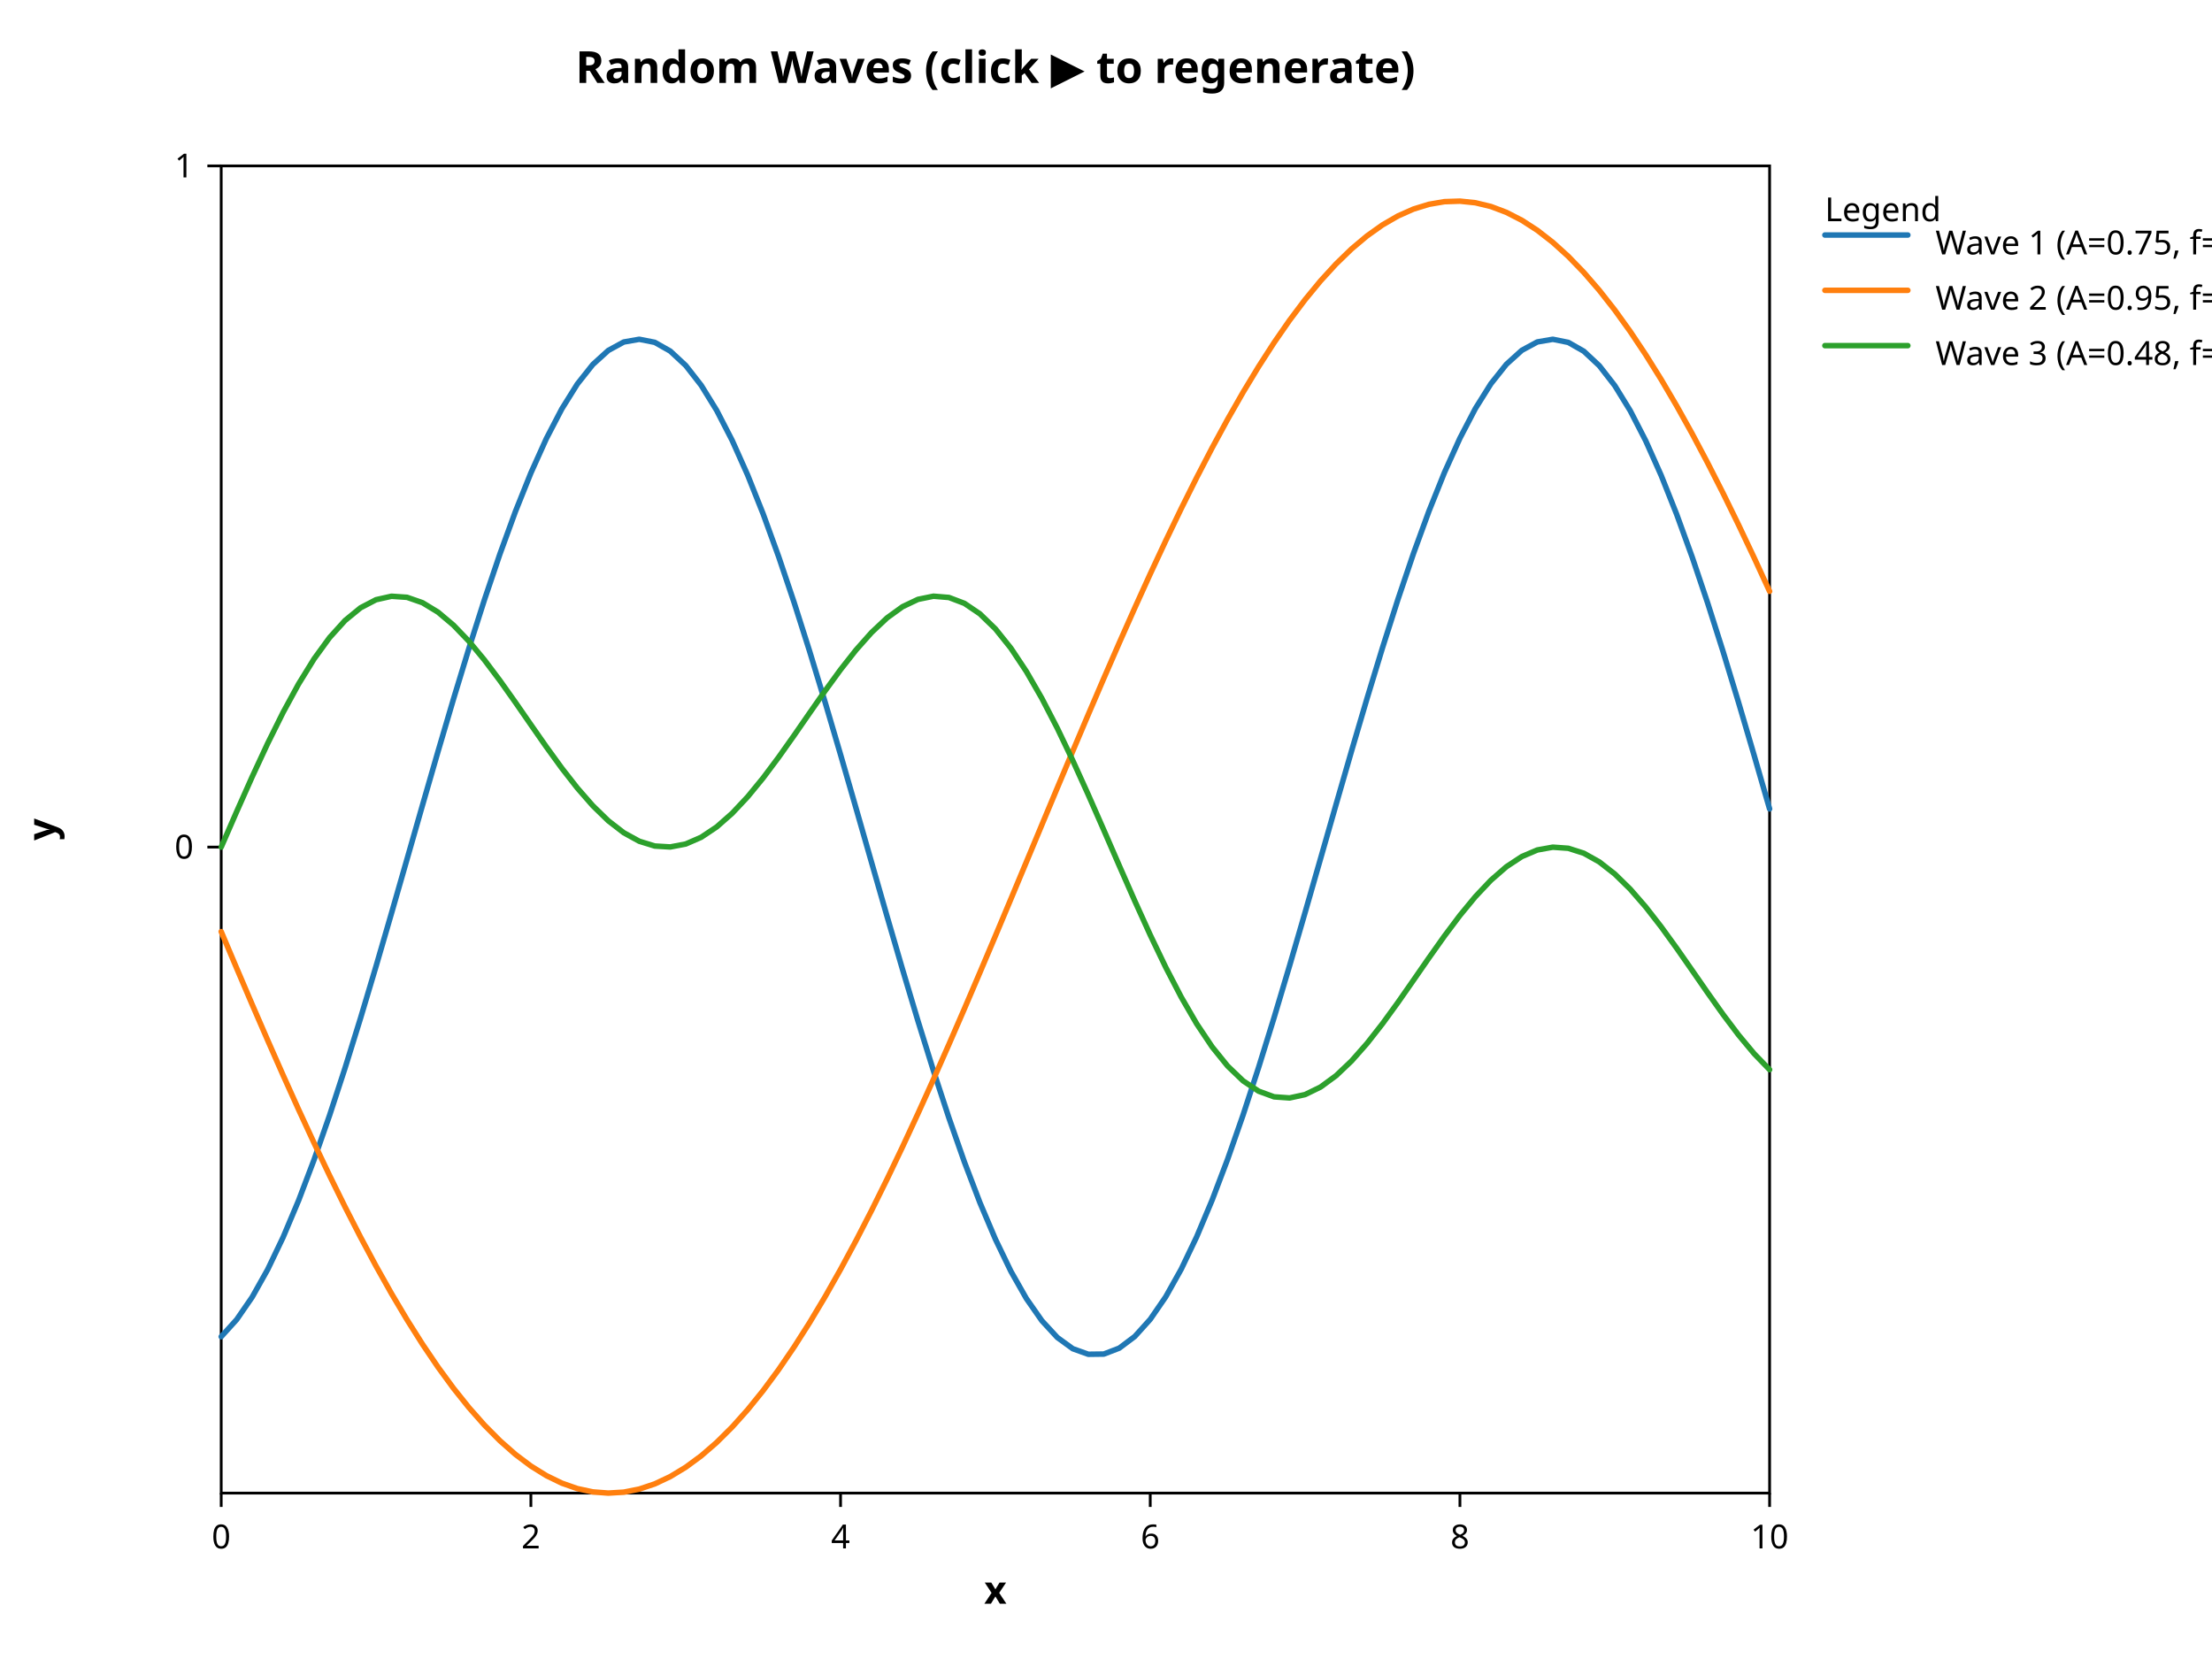
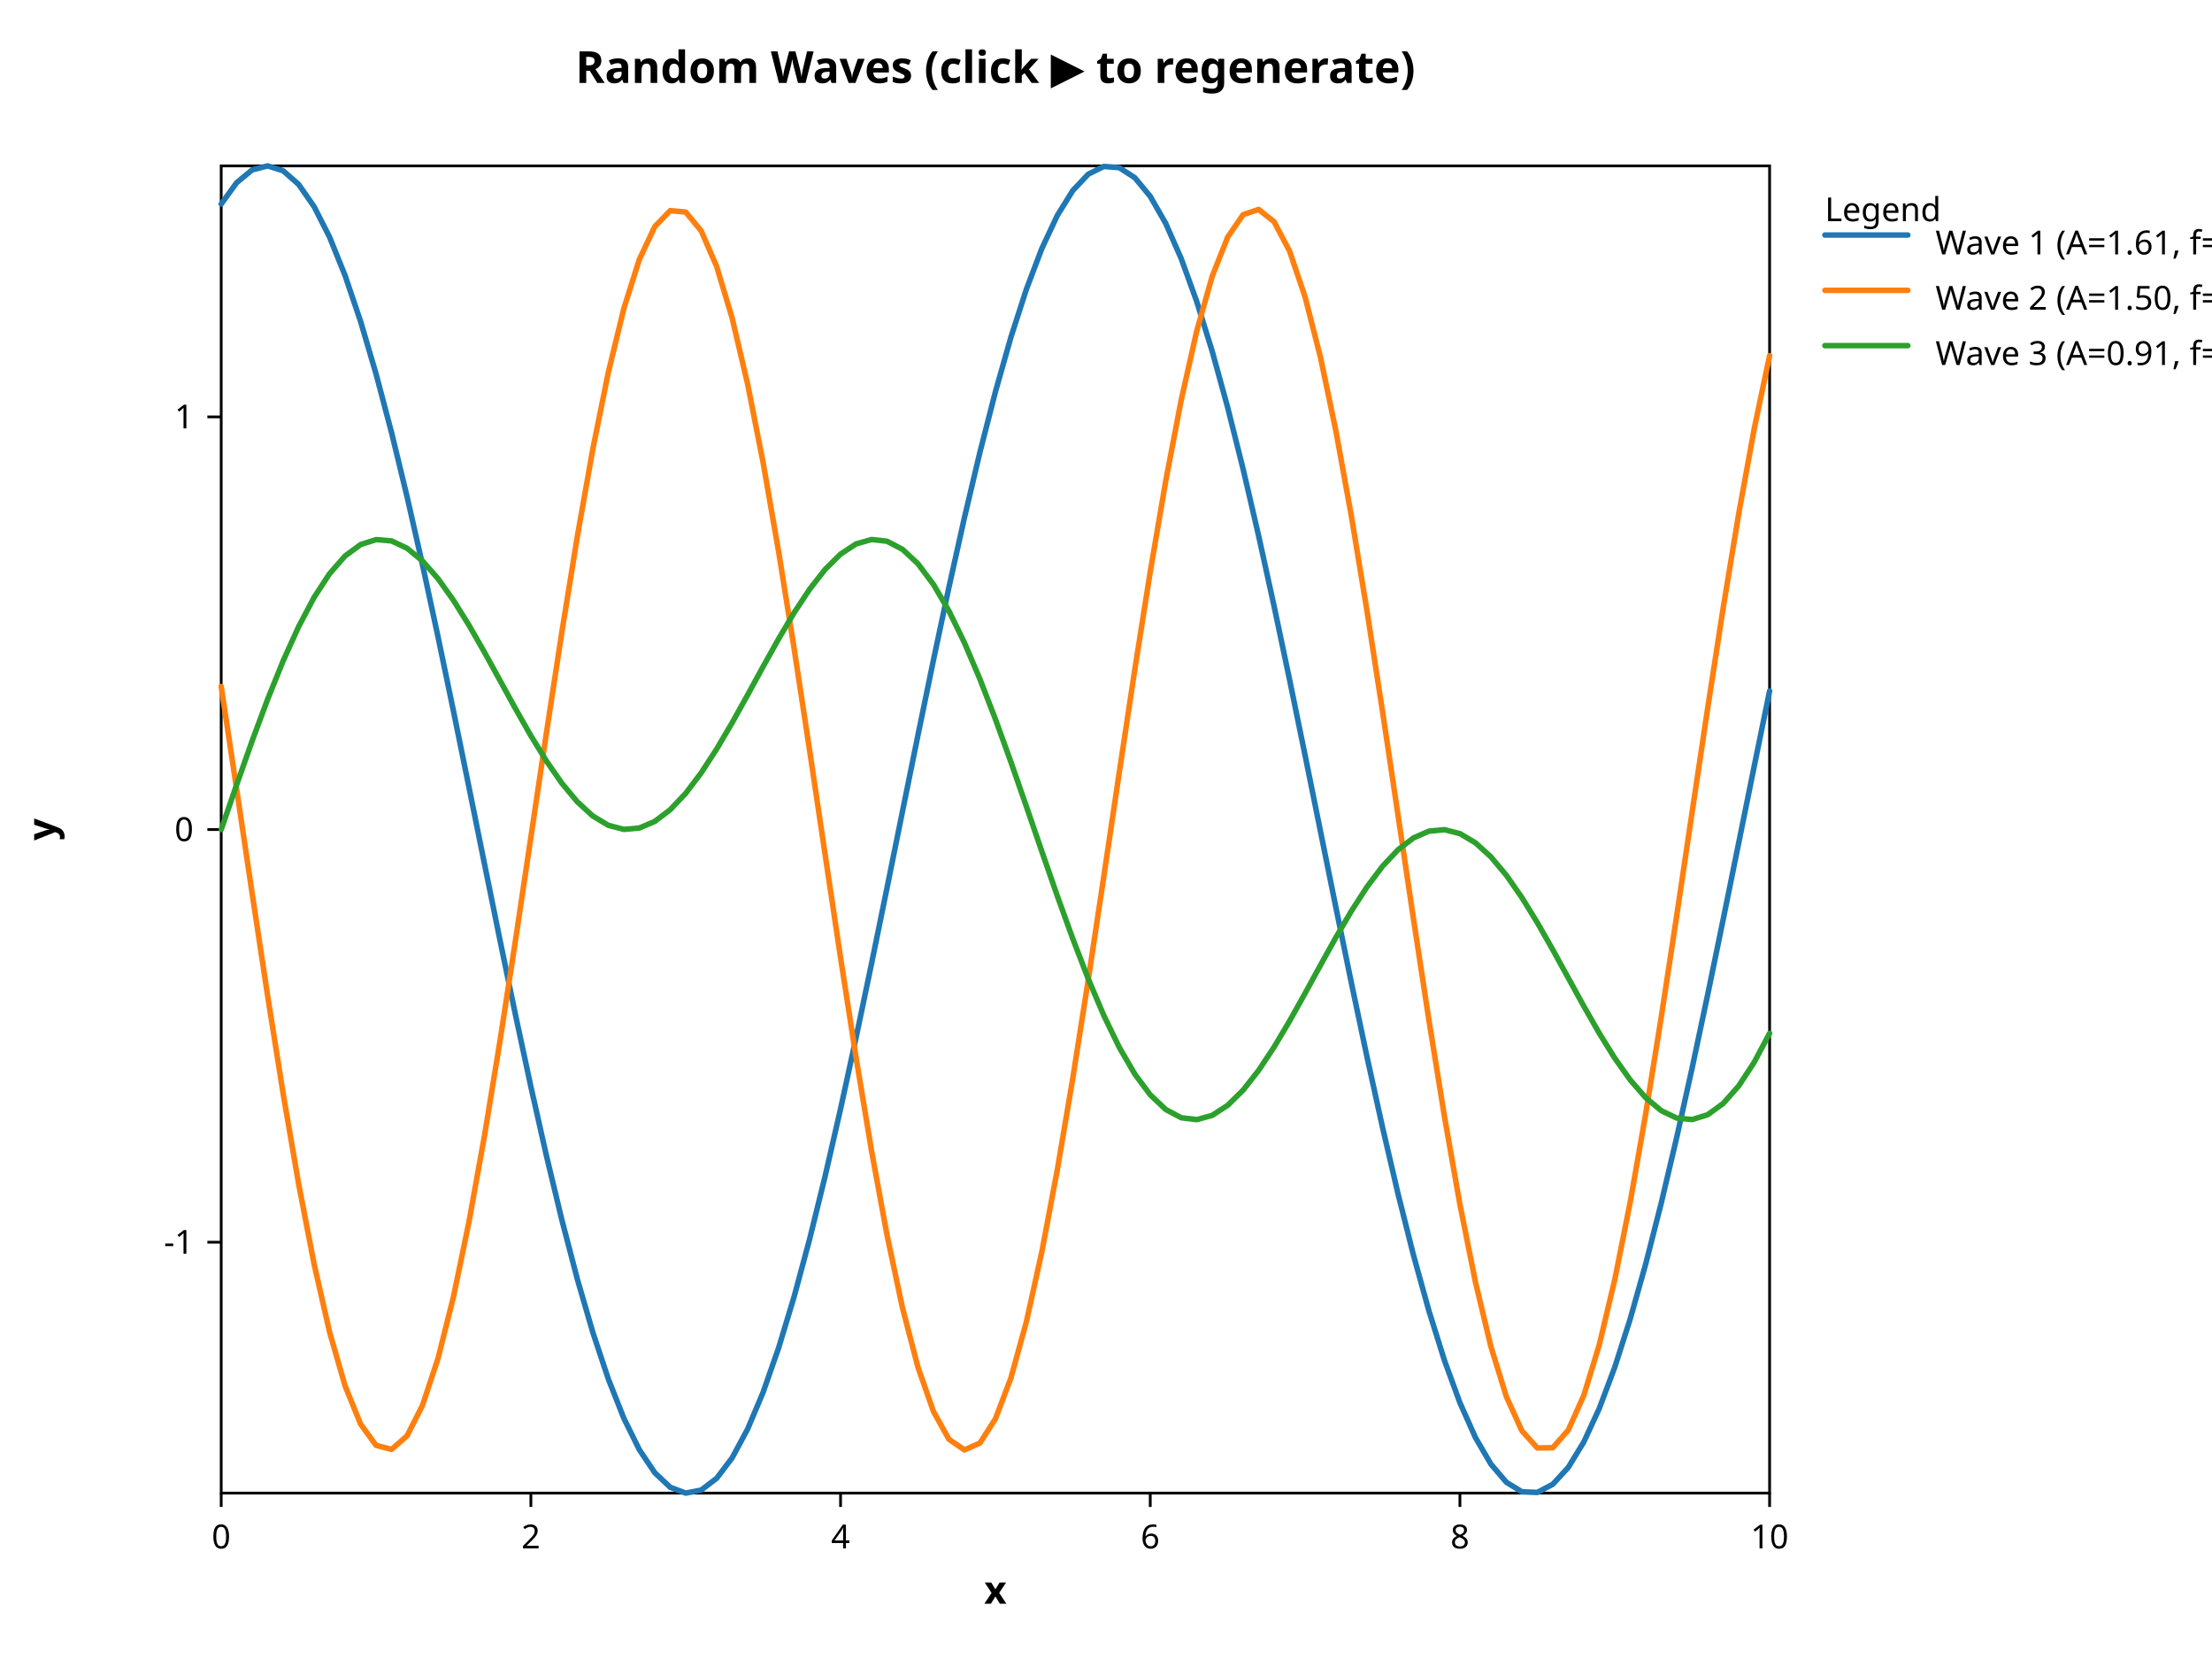
<svg xmlns="http://www.w3.org/2000/svg" width="800" height="600" viewBox="0 0 800 600">
  <defs>
    <clipPath id="plotClip">
      <rect x="80" y="60" width="560" height="480" />
    </clipPath>
  </defs>
  <rect x="0" y="0" width="800" height="600" fill="rgb(255,255,255)" />
  <rect x="80" y="60" width="560" height="480" fill="none" stroke="rgb(0,0,0)" stroke-width="1" />
  <line x1="80.0" y1="540" x2="80.0" y2="545" stroke="rgb(0,0,0)" stroke-width="1" />
  <text x="80.0" y="560" text-anchor="middle" font-family="SansSerif" font-size="12" fill="rgb(0,0,0)">0</text>
  <line x1="192.0" y1="540" x2="192.0" y2="545" stroke="rgb(0,0,0)" stroke-width="1" />
  <text x="192.0" y="560" text-anchor="middle" font-family="SansSerif" font-size="12" fill="rgb(0,0,0)">2</text>
  <line x1="304.0" y1="540" x2="304.0" y2="545" stroke="rgb(0,0,0)" stroke-width="1" />
  <text x="304.0" y="560" text-anchor="middle" font-family="SansSerif" font-size="12" fill="rgb(0,0,0)">4</text>
  <line x1="416.0" y1="540" x2="416.0" y2="545" stroke="rgb(0,0,0)" stroke-width="1" />
  <text x="416.0" y="560" text-anchor="middle" font-family="SansSerif" font-size="12" fill="rgb(0,0,0)">6</text>
  <line x1="528.0" y1="540" x2="528.0" y2="545" stroke="rgb(0,0,0)" stroke-width="1" />
  <text x="528.0" y="560" text-anchor="middle" font-family="SansSerif" font-size="12" fill="rgb(0,0,0)">8</text>
  <line x1="640.0" y1="540" x2="640.0" y2="545" stroke="rgb(0,0,0)" stroke-width="1" />
  <text x="640.0" y="560" text-anchor="middle" font-family="SansSerif" font-size="12" fill="rgb(0,0,0)">10</text>
-   <line x1="75" y1="306.361" x2="80" y2="306.361" stroke="rgb(0,0,0)" stroke-width="1" />
-   <text x="70" y="306.361" text-anchor="end" dominant-baseline="middle" font-family="SansSerif" font-size="12" fill="rgb(0,0,0)">0</text>
-   <line x1="75" y1="60.0" x2="80" y2="60.0" stroke="rgb(0,0,0)" stroke-width="1" />
-   <text x="70" y="60.0" text-anchor="end" dominant-baseline="middle" font-family="SansSerif" font-size="12" fill="rgb(0,0,0)">1</text>
+   <line x1="75" y1="449.262" x2="80" y2="449.262" stroke="rgb(0,0,0)" stroke-width="1" />
+   <text x="70" y="449.262" text-anchor="end" dominant-baseline="middle" font-family="SansSerif" font-size="12" fill="rgb(0,0,0)">-1</text>
+   <line x1="75" y1="300.018" x2="80" y2="300.018" stroke="rgb(0,0,0)" stroke-width="1" />
+   <text x="70" y="300.018" text-anchor="end" dominant-baseline="middle" font-family="SansSerif" font-size="12" fill="rgb(0,0,0)">0</text>
+   <line x1="75" y1="150.774" x2="80" y2="150.774" stroke="rgb(0,0,0)" stroke-width="1" />
+   <text x="70" y="150.774" text-anchor="end" dominant-baseline="middle" font-family="SansSerif" font-size="12" fill="rgb(0,0,0)">1</text>
  <text x="360" y="580" text-anchor="middle" font-family="SansSerif" font-size="14" font-weight="bold" fill="rgb(0,0,0)">x</text>
  <text x="20" y="300" text-anchor="middle" font-family="SansSerif" font-size="14" font-weight="bold" fill="rgb(0,0,0)" transform="rotate(-90 20 300)">y</text>
  <text x="360" y="30" text-anchor="middle" font-family="SansSerif" font-size="16" font-weight="bold" fill="rgb(0,0,0)">Random Waves (click ▶ to regenerate)</text>
-   <path d="M 80.0 483.425 L 85.6 477.237 L 91.2 469.113 L 96.8 459.143 L 102.4 447.442 L 108.0 434.142 L 113.6 419.393 L 119.2 403.363 L 124.8 386.234 L 130.4 368.199 L 136.0 349.464 L 141.6 330.239 L 147.2 310.744 L 152.8 291.2 L 158.4 271.827 L 164.0 252.846 L 169.6 234.471 L 175.2 216.912 L 180.8 200.366 L 186.4 185.021 L 192.0 171.052 L 197.6 158.617 L 203.2 147.856 L 208.8 138.892 L 214.4 131.826 L 220.0 126.739 L 225.6 123.687 L 231.2 122.706 L 236.8 123.807 L 242.4 126.977 L 248.0 132.181 L 253.6 139.358 L 259.2 148.429 L 264.8 159.29 L 270.4 171.817 L 276.0 185.87 L 281.6 201.289 L 287.2 217.898 L 292.8 235.511 L 298.4 253.926 L 304.0 272.936 L 309.6 292.324 L 315.2 311.872 L 320.8 331.357 L 326.4 350.559 L 332.0 369.26 L 337.6 387.248 L 343.2 404.319 L 348.8 420.28 L 354.4 434.95 L 360.0 448.162 L 365.6 459.766 L 371.2 469.632 L 376.8 477.647 L 382.4 483.721 L 388.0 487.785 L 393.6 489.791 L 399.2 489.719 L 404.8 487.569 L 410.4 483.364 L 416.0 477.153 L 421.6 469.007 L 427.2 459.016 L 432.8 447.296 L 438.4 433.978 L 444.0 419.213 L 449.6 403.169 L 455.2 386.028 L 460.8 367.984 L 466.4 349.242 L 472.0 330.013 L 477.6 310.516 L 483.2 290.973 L 488.8 271.603 L 494.4 252.628 L 500.0 234.261 L 505.6 216.712 L 511.2 200.179 L 516.8 184.85 L 522.4 170.898 L 528.0 158.481 L 533.6 147.741 L 539.2 138.798 L 544.8 131.755 L 550.4 126.691 L 556.0 123.664 L 561.6 122.707 L 567.2 123.832 L 572.8 127.026 L 578.4 132.253 L 584.0 139.453 L 589.6 148.545 L 595.2 159.426 L 600.8 171.973 L 606.4 186.042 L 612.0 201.476 L 617.6 218.098 L 623.2 235.721 L 628.8 254.145 L 634.4 273.16 L 640.0 292.552" fill="none" stroke="rgb(31,119,180)" stroke-width="2.0" stroke-linecap="round" stroke-linejoin="round" />
-   <path d="M 80.0 336.934 L 85.6 350.184 L 91.2 363.288 L 96.8 376.205 L 102.4 388.891 L 108.0 401.306 L 113.6 413.406 L 119.2 425.154 L 124.8 436.51 L 130.4 447.436 L 136.0 457.896 L 141.6 467.857 L 147.2 477.285 L 152.8 486.149 L 158.4 494.42 L 164.0 502.07 L 169.6 509.075 L 175.2 515.41 L 180.8 521.056 L 186.4 525.994 L 192.0 530.206 L 197.6 533.681 L 203.2 536.405 L 208.8 538.37 L 214.4 539.57 L 220.0 540.0 L 225.6 539.659 L 231.2 538.549 L 236.8 536.672 L 242.4 534.036 L 248.0 530.648 L 253.6 526.521 L 259.2 521.666 L 264.8 516.102 L 270.4 509.845 L 276.0 502.918 L 281.6 495.341 L 287.2 487.141 L 292.8 478.345 L 298.4 468.981 L 304.0 459.08 L 309.6 448.676 L 315.2 437.802 L 320.8 426.494 L 326.4 414.79 L 332.0 402.728 L 337.6 390.349 L 343.2 377.692 L 348.8 364.8 L 354.4 351.715 L 360.0 338.48 L 365.6 325.139 L 371.2 311.737 L 376.8 298.316 L 382.4 284.923 L 388.0 271.6 L 393.6 258.391 L 399.2 245.341 L 404.8 232.492 L 410.4 219.887 L 416.0 207.568 L 421.6 195.574 L 427.2 183.946 L 432.8 172.721 L 438.4 161.938 L 444.0 151.631 L 449.6 141.835 L 455.2 132.582 L 460.8 123.902 L 466.4 115.823 L 472.0 108.374 L 477.6 101.578 L 483.2 95.458 L 488.8 90.033 L 494.4 85.322 L 500.0 81.341 L 505.6 78.102 L 511.2 75.616 L 516.8 73.891 L 522.4 72.934 L 528.0 72.747 L 533.6 73.33 L 539.2 74.683 L 544.8 76.799 L 550.4 79.674 L 556.0 83.296 L 561.6 87.654 L 567.2 92.734 L 572.8 98.518 L 578.4 104.989 L 584.0 112.124 L 589.6 119.9 L 595.2 128.291 L 600.8 137.269 L 606.4 146.806 L 612.0 156.868 L 617.6 167.425 L 623.2 178.439 L 628.8 189.876 L 634.4 201.697 L 640.0 213.863" fill="none" stroke="rgb(255,127,14)" stroke-width="2.0" stroke-linecap="round" stroke-linejoin="round" />
-   <path d="M 80.0 306.361 L 85.6 293.516 L 91.2 280.938 L 96.8 268.889 L 102.4 257.616 L 108.0 247.345 L 113.6 238.279 L 119.2 230.586 L 124.8 224.401 L 130.4 219.819 L 136.0 216.895 L 141.6 215.641 L 147.2 216.025 L 152.8 217.976 L 158.4 221.38 L 164.0 226.091 L 169.6 231.928 L 175.2 238.683 L 180.8 246.127 L 186.4 254.017 L 192.0 262.1 L 197.6 270.122 L 203.2 277.835 L 208.8 285.001 L 214.4 291.404 L 220.0 296.849 L 225.6 301.173 L 231.2 304.246 L 236.8 305.977 L 242.4 306.313 L 248.0 305.246 L 253.6 302.806 L 259.2 299.067 L 264.8 294.14 L 270.4 288.173 L 276.0 281.346 L 281.6 273.866 L 287.2 265.962 L 292.8 257.876 L 298.4 249.862 L 304.0 242.174 L 309.6 235.059 L 315.2 228.756 L 320.8 223.482 L 326.4 219.432 L 332.0 216.769 L 337.6 215.624 L 343.2 216.088 L 348.8 218.212 L 354.4 222.004 L 360.0 227.431 L 365.6 234.417 L 371.2 242.845 L 376.8 252.563 L 382.4 263.383 L 388.0 275.091 L 393.6 287.447 L 399.2 300.198 L 404.8 313.077 L 410.4 325.816 L 416.0 338.15 L 421.6 349.824 L 427.2 360.601 L 432.8 370.267 L 438.4 378.636 L 444.0 385.557 L 449.6 390.915 L 455.2 394.637 L 460.8 396.689 L 466.4 397.082 L 472.0 395.869 L 477.6 393.144 L 483.2 389.038 L 488.8 383.716 L 494.4 377.373 L 500.0 370.229 L 505.6 362.521 L 511.2 354.498 L 516.8 346.416 L 522.4 338.524 L 528.0 331.068 L 533.6 324.274 L 539.2 318.349 L 544.8 313.47 L 550.4 309.784 L 556.0 307.402 L 561.6 306.395 L 567.2 306.792 L 572.8 308.581 L 578.4 311.711 L 584.0 316.086 L 589.6 321.575 L 595.2 328.015 L 600.8 335.21 L 606.4 342.94 L 612.0 350.97 L 617.6 359.05 L 623.2 366.926 L 628.8 374.346 L 634.4 381.066 L 640.0 386.858" fill="none" stroke="rgb(44,160,44)" stroke-width="2.0" stroke-linecap="round" stroke-linejoin="round" />
+   <path d="M 80.0 73.789 L 85.6 66.057 L 91.2 61.44 L 96.8 60.0 L 102.4 61.757 L 108.0 66.686 L 113.6 74.723 L 119.2 85.761 L 124.8 99.651 L 130.4 116.21 L 136.0 135.217 L 141.6 156.419 L 147.2 179.533 L 152.8 204.251 L 158.4 230.245 L 164.0 257.168 L 169.6 284.662 L 175.2 312.36 L 180.8 339.894 L 186.4 366.897 L 192.0 393.009 L 197.6 417.883 L 203.2 441.187 L 208.8 462.611 L 214.4 481.87 L 220.0 498.707 L 225.6 512.898 L 231.2 524.254 L 236.8 532.624 L 242.4 537.896 L 248.0 540.0 L 253.6 538.908 L 259.2 534.635 L 264.8 527.238 L 270.4 516.814 L 276.0 503.503 L 281.6 487.483 L 287.2 468.966 L 292.8 448.199 L 298.4 425.458 L 304.0 401.047 L 309.6 375.291 L 315.2 348.532 L 320.8 321.127 L 326.4 293.441 L 332.0 265.843 L 337.6 238.699 L 343.2 212.373 L 348.8 187.213 L 354.4 163.556 L 360.0 141.716 L 365.6 121.984 L 371.2 104.623 L 376.8 89.865 L 382.4 77.905 L 388.0 68.903 L 393.6 62.979 L 399.2 60.211 L 404.8 60.637 L 410.4 64.251 L 416.0 71.005 L 421.6 80.809 L 427.2 93.532 L 432.8 109.005 L 438.4 127.022 L 444.0 147.342 L 449.6 169.696 L 455.2 193.785 L 460.8 219.289 L 466.4 245.868 L 472.0 273.169 L 477.6 300.826 L 483.2 328.473 L 488.8 355.742 L 494.4 382.268 L 500.0 407.698 L 505.6 431.695 L 511.2 453.938 L 516.8 474.131 L 522.4 492.006 L 528.0 507.324 L 533.6 519.881 L 539.2 529.51 L 544.8 536.082 L 550.4 539.512 L 556.0 539.751 L 561.6 536.798 L 567.2 530.692 L 572.8 521.514 L 578.4 509.386 L 584.0 494.47 L 589.6 476.964 L 595.2 457.102 L 600.8 435.147 L 606.4 411.394 L 612.0 386.157 L 617.6 359.773 L 623.2 332.593 L 628.8 304.979 L 634.4 277.299 L 640.0 249.922" fill="none" stroke="rgb(31,119,180)" stroke-width="2.0" stroke-linecap="round" stroke-linejoin="round" />
+   <path d="M 80.0 248.262 L 85.6 285.523 L 91.2 323.193 L 96.8 360.21 L 102.4 395.529 L 108.0 428.157 L 113.6 457.172 L 119.2 481.756 L 124.8 501.218 L 130.4 515.007 L 136.0 522.736 L 141.6 524.186 L 147.2 519.316 L 152.8 508.265 L 158.4 491.343 L 164.0 469.027 L 169.6 441.947 L 175.2 410.866 L 180.8 376.659 L 186.4 340.293 L 192.0 302.791 L 197.6 265.21 L 203.2 228.612 L 208.8 194.026 L 214.4 162.428 L 220.0 134.708 L 225.6 111.649 L 231.2 93.901 L 236.8 81.963 L 242.4 76.172 L 248.0 76.691 L 253.6 83.506 L 259.2 96.425 L 264.8 115.083 L 270.4 138.955 L 276.0 167.367 L 281.6 199.519 L 287.2 234.503 L 292.8 271.335 L 298.4 308.976 L 304.0 346.363 L 309.6 382.445 L 315.2 416.202 L 320.8 446.685 L 326.4 473.032 L 332.0 494.503 L 337.6 510.49 L 343.2 520.545 L 348.8 524.382 L 354.4 521.895 L 360.0 513.152 L 365.6 498.402 L 371.2 478.058 L 376.8 452.696 L 382.4 423.029 L 388.0 389.895 L 393.6 354.227 L 399.2 317.031 L 404.8 279.355 L 410.4 242.262 L 416.0 206.797 L 421.6 173.96 L 427.2 144.676 L 432.8 119.772 L 438.4 99.949 L 444.0 85.766 L 449.6 77.623 L 455.2 75.75 L 460.8 80.199 L 466.4 90.844 L 472.0 107.387 L 477.6 129.36 L 483.2 156.143 L 488.8 186.983 L 494.4 221.009 L 500.0 257.263 L 505.6 294.722 L 511.2 332.33 L 516.8 369.028 L 522.4 403.779 L 528.0 435.606 L 533.6 463.611 L 539.2 487.003 L 544.8 505.125 L 550.4 517.464 L 556.0 523.673 L 561.6 523.578 L 567.2 517.18 L 572.8 504.66 L 578.4 486.371 L 584.0 462.829 L 589.6 434.697 L 595.2 402.768 L 600.8 367.943 L 606.4 331.202 L 612.0 293.583 L 617.6 256.145 L 623.2 219.944 L 628.8 186.001 L 634.4 155.271 L 640.0 128.622" fill="none" stroke="rgb(255,127,14)" stroke-width="2.0" stroke-linecap="round" stroke-linejoin="round" />
+   <path d="M 80.0 300.018 L 85.6 283.773 L 91.2 267.933 L 96.8 252.892 L 102.4 239.017 L 108.0 226.641 L 113.6 216.048 L 119.2 207.47 L 124.8 201.073 L 130.4 196.958 L 136.0 195.156 L 141.6 195.627 L 147.2 198.261 L 152.8 202.884 L 158.4 209.262 L 164.0 217.11 L 169.6 226.1 L 175.2 235.873 L 180.8 246.052 L 186.4 256.251 L 192.0 266.09 L 197.6 275.208 L 203.2 283.273 L 208.8 289.992 L 214.4 295.124 L 220.0 298.484 L 225.6 299.954 L 231.2 299.48 L 236.8 297.079 L 242.4 292.836 L 248.0 286.905 L 253.6 279.498 L 259.2 270.881 L 264.8 261.368 L 270.4 251.307 L 276.0 241.07 L 281.6 231.041 L 287.2 221.603 L 292.8 213.126 L 298.4 205.955 L 304.0 200.399 L 309.6 196.718 L 315.2 195.119 L 320.8 195.745 L 326.4 198.672 L 332.0 203.906 L 337.6 211.382 L 343.2 220.966 L 348.8 232.46 L 354.4 245.604 L 360.0 260.091 L 365.6 275.569 L 371.2 291.656 L 376.8 307.952 L 382.4 324.05 L 388.0 339.549 L 393.6 354.066 L 399.2 367.25 L 404.8 378.791 L 410.4 388.428 L 416.0 395.961 L 421.6 401.256 L 427.2 404.244 L 432.8 404.93 L 438.4 403.388 L 444.0 399.759 L 449.6 394.249 L 455.2 387.117 L 460.8 378.671 L 466.4 369.253 L 472.0 359.235 L 477.6 348.998 L 483.2 338.927 L 488.8 329.396 L 494.4 320.751 L 500.0 313.308 L 505.6 307.335 L 511.2 303.046 L 516.8 300.595 L 522.4 300.07 L 528.0 301.489 L 533.6 304.801 L 539.2 309.888 L 544.8 316.568 L 550.4 324.601 L 556.0 333.695 L 561.6 343.52 L 567.2 353.715 L 572.8 363.899 L 578.4 373.688 L 584.0 382.703 L 589.6 390.585 L 595.2 397.005 L 600.8 401.678 L 606.4 404.367 L 612.0 404.896 L 617.6 403.155 L 623.2 399.102 L 628.8 392.764 L 634.4 384.241 L 640.0 373.698" fill="none" stroke="rgb(44,160,44)" stroke-width="2.0" stroke-linecap="round" stroke-linejoin="round" />
  <text x="660" y="80" font-family="SansSerif" font-size="12" fill="rgb(0,0,0)">Legend</text>
  <line x1="660" y1="85" x2="690" y2="85" stroke="rgb(31,119,180)" stroke-width="2.0" stroke-linecap="round" />
-   <text x="700" y="92" font-family="SansSerif" font-size="12" fill="rgb(0,0,0)">Wave 1 (A=0.75, f=1.07)</text>
+   <text x="700" y="92" font-family="SansSerif" font-size="12" fill="rgb(0,0,0)">Wave 1 (A=1.61, f=1.15)</text>
  <line x1="660" y1="105" x2="690" y2="105" stroke="rgb(255,127,14)" stroke-width="2.0" stroke-linecap="round" />
-   <text x="700" y="112" font-family="SansSerif" font-size="12" fill="rgb(0,0,0)">Wave 2 (A=0.95, f=0.57)</text>
+   <text x="700" y="112" font-family="SansSerif" font-size="12" fill="rgb(0,0,0)">Wave 2 (A=1.50, f=1.68)</text>
  <line x1="660" y1="125" x2="690" y2="125" stroke="rgb(44,160,44)" stroke-width="2.0" stroke-linecap="round" />
-   <text x="700" y="132" font-family="SansSerif" font-size="12" fill="rgb(0,0,0)">Wave 3 (A=0.48, f=1.09)</text>
+   <text x="700" y="132" font-family="SansSerif" font-size="12" fill="rgb(0,0,0)">Wave 3 (A=0.91, f=1.20)</text>
</svg>
